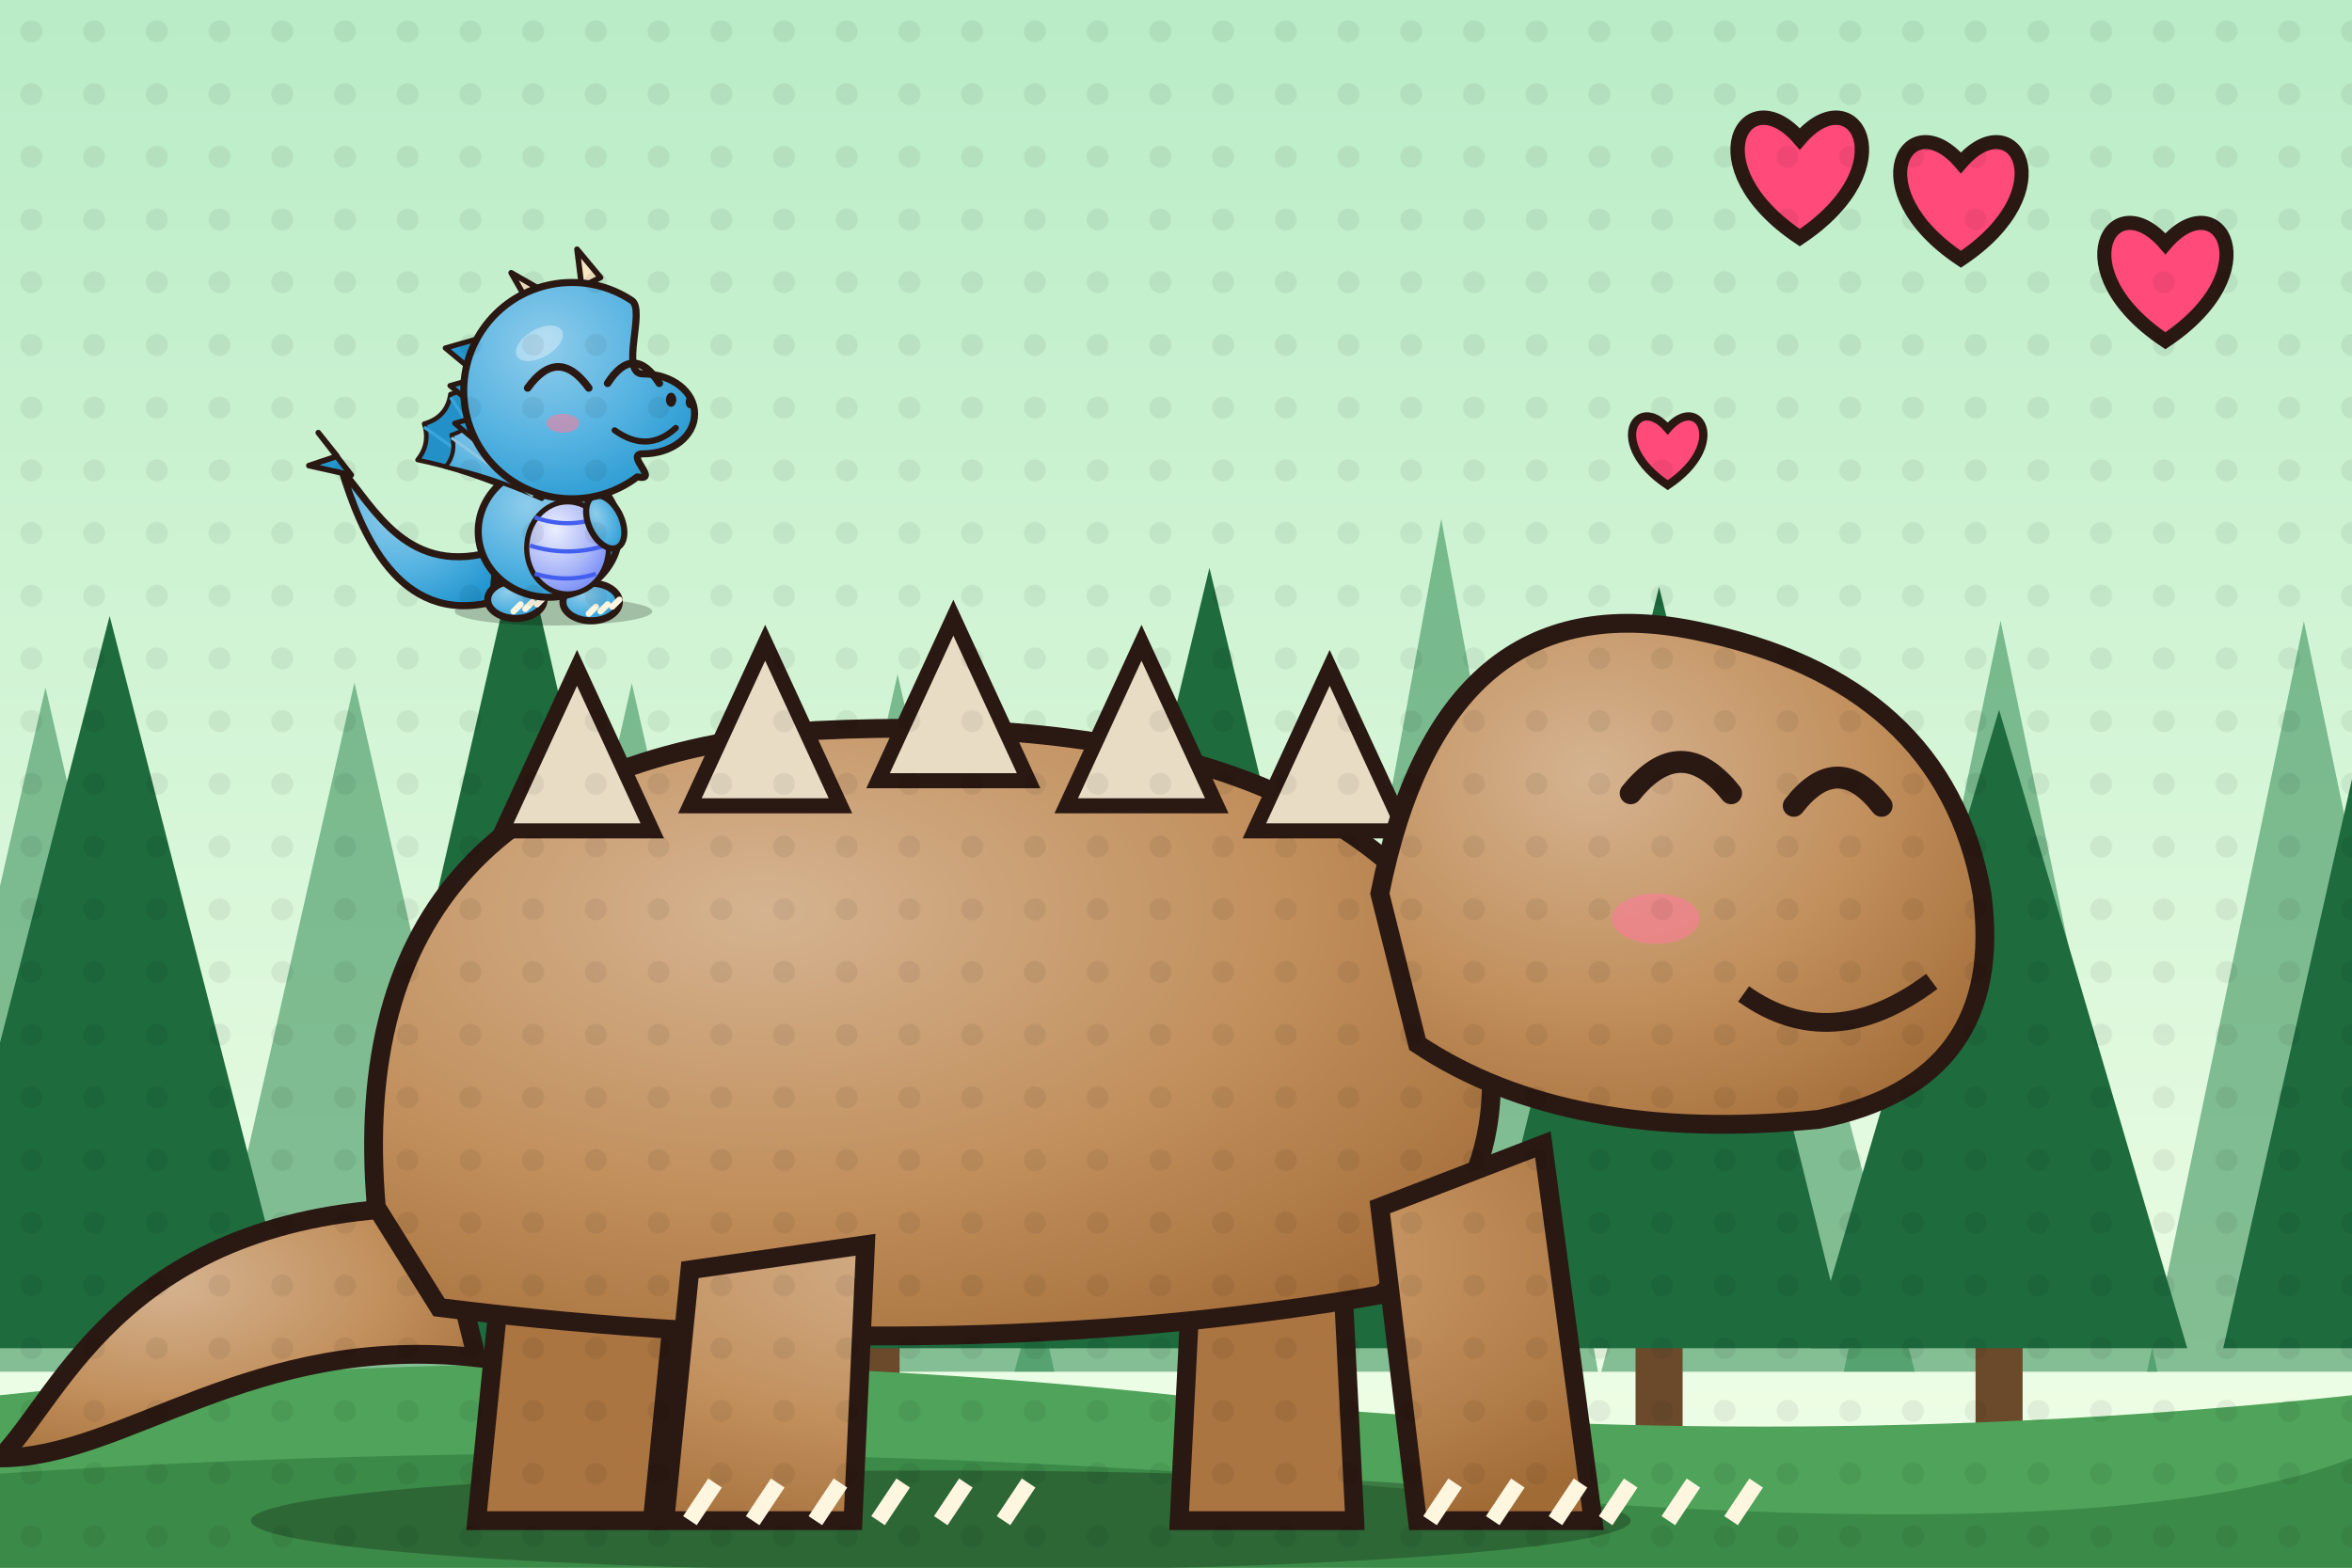
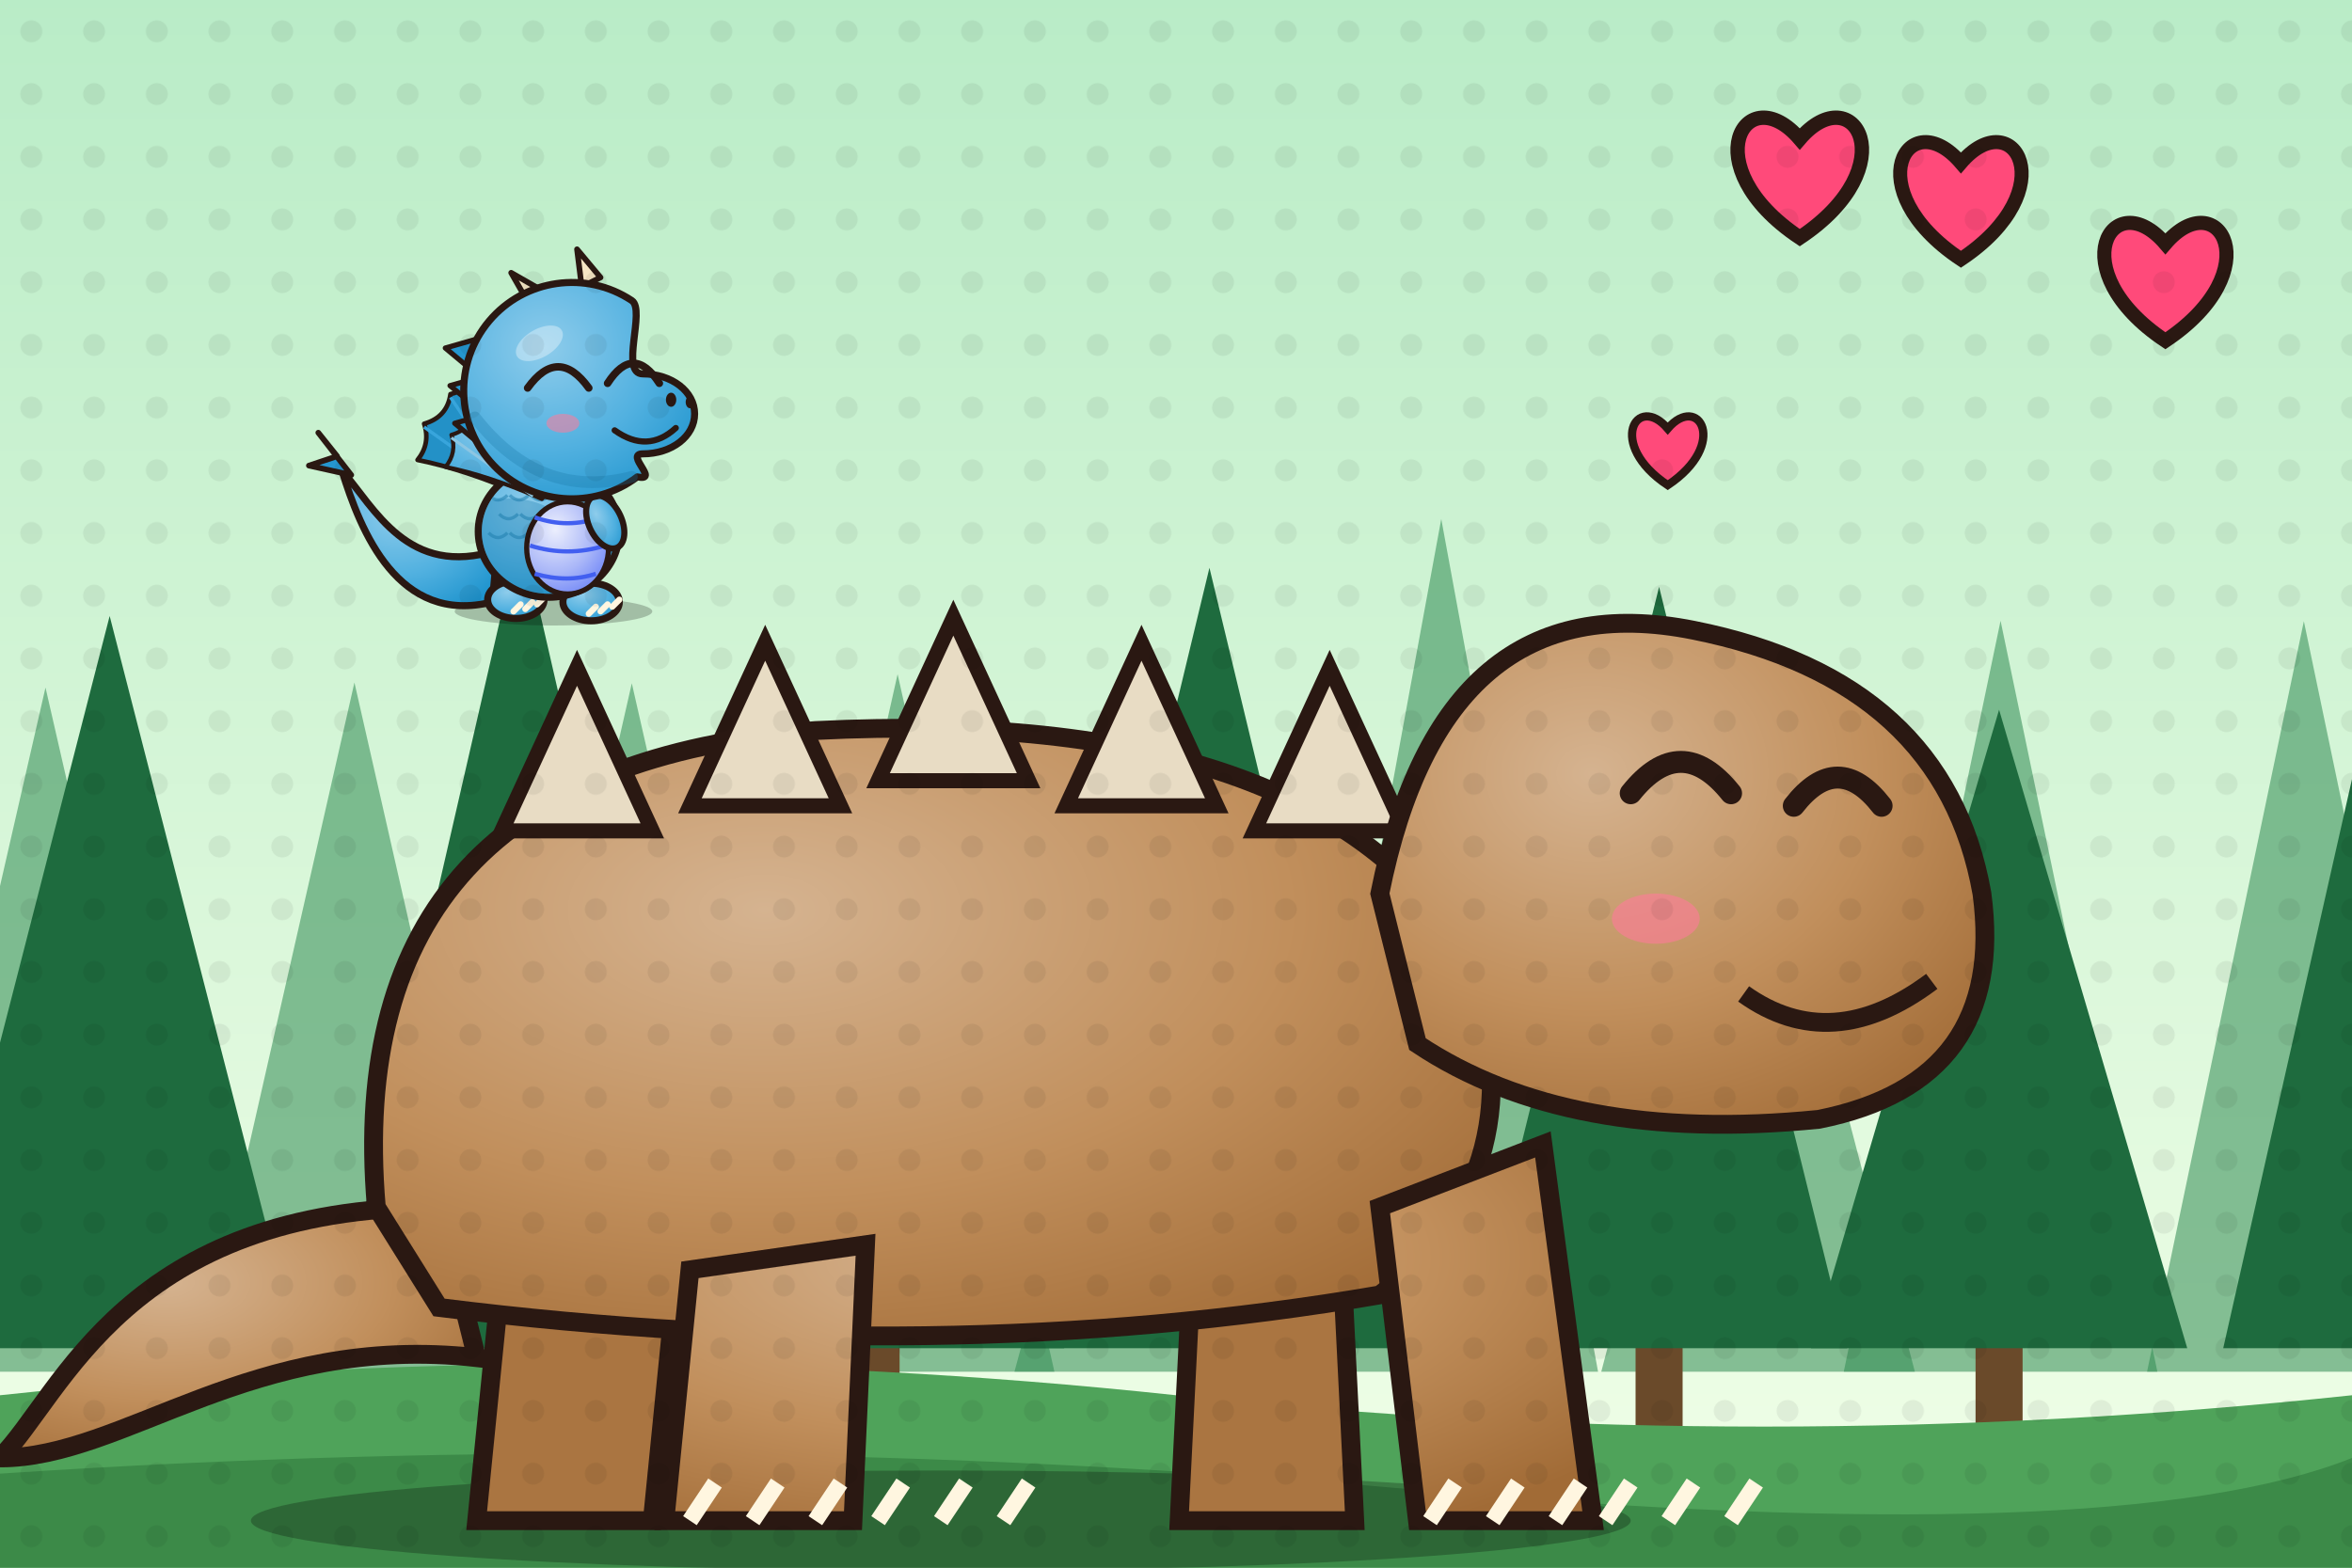
<svg xmlns="http://www.w3.org/2000/svg" viewBox="0 0 300 200" width="600" height="400">
  <defs>
-     <linearGradient id="lc5" x1="0" y1="0" x2="0" y2="1">
+     <linearGradient id="le6" x1="0" y1="0" x2="0" y2="1">
      <stop offset="0" stop-color="#b9ecc7" />
      <stop offset="1" stop-color="#f2ffe8" />
    </linearGradient>
-     <radialGradient id="vc6" cx=".35" cy=".3" r=".85">
+     <radialGradient id="ve7" cx=".35" cy=".3" r=".85">
      <stop offset="0" stop-color="hsl(30 45% 70%)" />
      <stop offset=".55" stop-color="hsl(30 45% 56%)" />
      <stop offset="1" stop-color="hsl(30 50% 42%)" />
    </radialGradient>
-     <radialGradient id="vc7" cx=".35" cy=".3" r=".85">
+     <radialGradient id="ve8" cx=".35" cy=".3" r=".85">
      <stop offset="0" stop-color="hsl(200 70% 74%)" />
      <stop offset=".55" stop-color="hsl(200 70% 60%)" />
      <stop offset="1" stop-color="hsl(200 75% 46%)" />
    </radialGradient>
-     <radialGradient id="vc8" cx=".35" cy=".3" r=".85">
+     <radialGradient id="ve9" cx=".35" cy=".3" r=".85">
      <stop offset="0" stop-color="hsl(230 85% 96%)" />
      <stop offset=".55" stop-color="hsl(230 85% 82%)" />
      <stop offset="1" stop-color="hsl(230 90% 68%)" />
    </radialGradient>
-     <radialGradient id="vc9" cx=".35" cy=".3" r=".85">
+     <clipPath id="cbea">
+       <ellipse cx="0" cy="-34" rx="28.5" ry="26.5" />
+     </clipPath>
+     <radialGradient id="veb" cx=".35" cy=".3" r=".85">
      <stop offset="0" stop-color="hsl(200 70% 74%)" />
      <stop offset=".55" stop-color="hsl(200 70% 60%)" />
      <stop offset="1" stop-color="hsl(200 75% 46%)" />
    </radialGradient>
-     <pattern id="pca" width="8" height="8" patternUnits="userSpaceOnUse">
+     <pattern id="pec" width="8" height="8" patternUnits="userSpaceOnUse">
      <circle cx="4" cy="4" r="1.4" fill="#000" />
    </pattern>
  </defs>
-   <rect width="300" height="200" fill="url(#lc5)" />
+   <rect width="300" height="200" fill="url(#le6)" />
  <path d="M5.803 87.716 L-14.197 175 L25.803 175 Z" fill="#2f8a52" opacity=".55" />
  <path d="M45.208 87.075 L25.208 175 L65.208 175 Z" fill="#2f8a52" opacity=".55" />
  <path d="M80.588 87.171 L60.588 175 L100.588 175 Z" fill="#2f8a52" opacity=".55" />
  <path d="M114.49 86.009 L94.49 175 L134.49 175 Z" fill="#2f8a52" opacity=".55" />
  <path d="M149.394 101.077 L129.394 175 L169.394 175 Z" fill="#2f8a52" opacity=".55" />
  <path d="M183.834 66.209 L163.834 175 L203.834 175 Z" fill="#2f8a52" opacity=".55" />
  <path d="M224.243 98.532 L204.243 175 L244.243 175 Z" fill="#2f8a52" opacity=".55" />
  <path d="M255.174 79.197 L235.174 175 L275.174 175 Z" fill="#2f8a52" opacity=".55" />
  <path d="M293.86 79.25 L273.86 175 L313.86 175 Z" fill="#2f8a52" opacity=".55" />
  <rect x="10.987" y="170" width="6" height="12" fill="#6a4a2a" />
  <path d="M13.987 78.586 L-10.013 172 L37.987 172 Z" fill="#1e6b3e" />
  <rect x="63.43" y="170" width="6" height="12" fill="#6a4a2a" />
  <path d="M66.43 67.531 L42.43 172 L90.43 172 Z" fill="#1e6b3e" />
  <rect x="108.744" y="170" width="6" height="12" fill="#6a4a2a" />
  <path d="M111.744 93.724 L87.744 172 L135.744 172 Z" fill="#1e6b3e" />
  <rect x="151.265" y="170" width="6" height="12" fill="#6a4a2a" />
  <path d="M154.265 72.436 L130.265 172 L178.265 172 Z" fill="#1e6b3e" />
  <rect x="208.619" y="170" width="6" height="12" fill="#6a4a2a" />
  <path d="M211.619 74.867 L187.619 172 L235.619 172 Z" fill="#1e6b3e" />
  <rect x="251.985" y="170" width="6" height="12" fill="#6a4a2a" />
  <path d="M254.985 90.544 L230.985 172 L278.985 172 Z" fill="#1e6b3e" />
  <rect x="304.574" y="170" width="6" height="12" fill="#6a4a2a" />
  <path d="M307.574 65.915 L283.574 172 L331.574 172 Z" fill="#1e6b3e" />
  <path d="M0 178 Q75 170 150 178 T300 178 V200 H0 Z" fill="#4fa35a" />
  <path d="M0 188 Q90 182 180 190 T300 186 V200 H0 Z" fill="#3c8a48" />
  <g transform="translate(120 194) scale(0.8 0.8)">
    <ellipse cx="0" cy="0" rx="110" ry="8" fill="#000" opacity=".25" />
-     <path d="M-80 -50 C-130 -50 -140 -20 -150 -10 C-130 -10 -110 -30 -74 -26Z" fill="url(#vc6)" stroke="#2a1812" stroke-width="3" />
+     <path d="M-80 -50 C-130 -50 -140 -20 -150 -10 C-130 -10 -110 -30 -74 -26Z" fill="url(#ve7)" stroke="#2a1812" stroke-width="3" />
    <path d="M-70 -40 L-74 0 L-46 0 L-42 -40Z M40 -40 L38 0 L66 0 L64 -40Z" fill="hsl(30 45% 46%)" stroke="#2a1812" stroke-width="3" />
-     <path d="M-90 -50 Q-96 -120 -20 -126 Q60 -130 84 -90 Q96 -56 70 -36 Q0 -24 -80 -34Z" fill="url(#vc6)" stroke="#2a1812" stroke-width="3" />
+     <path d="M-90 -50 Q-96 -120 -20 -126 Q60 -130 84 -90 Q96 -56 70 -36 Q0 -24 -80 -34Z" fill="url(#ve7)" stroke="#2a1812" stroke-width="3" />
    <path d="M-70 -110 l12 -26 l12 26z" fill="#e8dcc4" stroke="#2a1812" stroke-width="2.4" />
    <path d="M-40 -114 l12 -26 l12 26z" fill="#e8dcc4" stroke="#2a1812" stroke-width="2.4" />
    <path d="M-10 -118 l12 -26 l12 26z" fill="#e8dcc4" stroke="#2a1812" stroke-width="2.4" />
    <path d="M20 -114 l12 -26 l12 26z" fill="#e8dcc4" stroke="#2a1812" stroke-width="2.4" />
    <path d="M50 -110 l12 -26 l12 26z" fill="#e8dcc4" stroke="#2a1812" stroke-width="2.4" />
-     <path d="M-40 -40 L-44 0 L-14 0 L-12 -44Z M70 -50 L76 0 L104 0 L96 -60Z" fill="url(#vc6)" stroke="#2a1812" stroke-width="3" />
+     <path d="M-40 -40 L-44 0 L-14 0 L-12 -44Z M70 -50 L76 0 L104 0 L96 -60Z" fill="url(#ve7)" stroke="#2a1812" stroke-width="3" />
    <path d="M-40 0 l4 -6 m6 6 l4 -6 m6 6 l4 -6" stroke="#fff6e0" stroke-width="2.6" />
    <path d="M-10 0 l4 -6 m6 6 l4 -6 m6 6 l4 -6" stroke="#fff6e0" stroke-width="2.6" />
    <path d="M78 0 l4 -6 m6 6 l4 -6 m6 6 l4 -6" stroke="#fff6e0" stroke-width="2.6" />
    <path d="M106 0 l4 -6 m6 6 l4 -6 m6 6 l4 -6" stroke="#fff6e0" stroke-width="2.6" />
-     <path d="M70 -100 Q80 -150 120 -142 Q160 -134 166 -100 Q170 -70 140 -64 Q100 -60 76 -76Z" fill="url(#vc6)" stroke="#2a1812" stroke-width="3" />
+     <path d="M70 -100 Q80 -150 120 -142 Q160 -134 166 -100 Q170 -70 140 -64 Q100 -60 76 -76Z" fill="url(#ve7)" stroke="#2a1812" stroke-width="3" />
    <path d="M110 -116 q8 -10 16 0 M136 -114 q7 -9 14 0" stroke="#2a1812" stroke-width="3.5" fill="none" stroke-linecap="round" />
    <path d="M128 -84 Q142 -74 158 -86" stroke="#2a1812" stroke-width="3" fill="none" />
    <ellipse cx="114" cy="-96" rx="7" ry="4" fill="#ff7a9a" opacity=".6" />
  </g>
  <path transform="translate(250.1158 26.36715) scale(1.118455)" d="M0 6 C-12 -2 -6 -12 0 -5 C6 -12 12 -2 0 6Z" fill="#ff4a7a" stroke="#2a1812" stroke-width="1.6" />
  <path transform="translate(229.562 23.44954) scale(1.144981)" d="M0 6 C-12 -2 -6 -12 0 -5 C6 -12 12 -2 0 6Z" fill="#ff4a7a" stroke="#2a1812" stroke-width="1.6" />
  <path transform="translate(212.72 57.95703) scale(0.6564703)" d="M0 6 C-12 -2 -6 -12 0 -5 C6 -12 12 -2 0 6Z" fill="#ff4a7a" stroke="#2a1812" stroke-width="1.6" />
  <path transform="translate(276.1991 36.72237) scale(1.125164)" d="M0 6 C-12 -2 -6 -12 0 -5 C6 -12 12 -2 0 6Z" fill="#ff4a7a" stroke="#2a1812" stroke-width="1.6" />
  <g transform="translate(70 78) scale(0.3 0.3)">
    <ellipse cx="2" cy="0" rx="42" ry="6" fill="#000" opacity=".22" />
    <g transform="translate(-4 -56) scale(0.7)">
      <path d="M0 0 L-38 -66 Q-44 -54 -54 -52 Q-56 -38 -70 -34 Q-66 -22 -74 -12 Q-44 -6 -8 10Z" fill="hsl(200 70% 46%)" stroke="#2a1812" stroke-width="2.8" stroke-linejoin="round" />
      <path d="M-36 -62 L-14 4 M-54 -50 L-16 6 M-70 -32 L-14 8" stroke="hsl(200 70% 54%)" stroke-width="2" fill="none" />
    </g>
-     <path d="M-22 -26 C-60 -14 -74 -44 -88 -60 C-80 -34 -64 6 -24 -4Z" fill="url(#vc7)" stroke="#2a1812" stroke-width="3" stroke-linejoin="round" />
+     <path d="M-22 -26 C-60 -14 -74 -44 -88 -60 C-80 -34 -64 6 -24 -4Z" fill="url(#ve8)" stroke="#2a1812" stroke-width="3" stroke-linejoin="round" />
    <path d="M-84 -58 L-98 -76 L-90 -66 L-102 -62 Z" fill="hsl(200 70% 48%)" stroke="#2a1812" stroke-width="2.4" stroke-linejoin="round" />
-     <ellipse cx="-14" cy="-5" rx="12" ry="8" fill="url(#vc7)" stroke="#2a1812" stroke-width="3" />
+     <ellipse cx="-14" cy="-5" rx="12" ry="8" fill="url(#ve8)" stroke="#2a1812" stroke-width="3" />
    <path d="M-10 -1 l3 -3 M-5 -3 l3 -3 M-15 0 l3 -3" stroke="#fff6e0" stroke-width="2.6" stroke-linecap="round" />
-     <ellipse cx="18" cy="-4" rx="12" ry="8" fill="url(#vc7)" stroke="#2a1812" stroke-width="3" />
+     <ellipse cx="18" cy="-4" rx="12" ry="8" fill="url(#ve8)" stroke="#2a1812" stroke-width="3" />
    <path d="M22 0 l3 -3 M27 -2 l3 -3 M17 1 l3 -3" stroke="#fff6e0" stroke-width="2.6" stroke-linecap="round" />
-     <ellipse cx="0" cy="-34" rx="30" ry="28" fill="url(#vc7)" stroke="#2a1812" stroke-width="3" />
-     <ellipse cx="8" cy="-27" rx="17.4" ry="19.6" fill="url(#vc8)" stroke="#2a1812" stroke-width="2.2" />
+     <ellipse cx="0" cy="-34" rx="30" ry="28" fill="url(#ve8)" stroke="#2a1812" stroke-width="3" />
+     <g clip-path="url(#cbea)">
+       <ellipse cx="-16.5" cy="-21.4" rx="31.5" ry="26.6" fill="hsl(200 76% 38%)" opacity=".32" />
+       <path d="M-25.6 -49.4 q4 4 8 0" stroke="hsl(200 70% 40%)" stroke-width="1.4" fill="none" opacity=".55" />
+       <path d="M-16.6 -49.4 q4 4 8 0" stroke="hsl(200 70% 40%)" stroke-width="1.4" fill="none" opacity=".55" />
+       <path d="M-7.6 -49.4 q4 4 8 0" stroke="hsl(200 70% 40%)" stroke-width="1.4" fill="none" opacity=".55" />
+       <path d="M-21.1 -41.4 q4 4 8 0" stroke="hsl(200 70% 40%)" stroke-width="1.4" fill="none" opacity=".55" />
+       <path d="M-12.1 -41.4 q4 4 8 0" stroke="hsl(200 70% 40%)" stroke-width="1.4" fill="none" opacity=".55" />
+       <path d="M-3.1 -41.4 q4 4 8 0" stroke="hsl(200 70% 40%)" stroke-width="1.4" fill="none" opacity=".55" />
+       <path d="M-25.6 -33.4 q4 4 8 0" stroke="hsl(200 70% 40%)" stroke-width="1.4" fill="none" opacity=".55" />
+       <path d="M-16.6 -33.4 q4 4 8 0" stroke="hsl(200 70% 40%)" stroke-width="1.4" fill="none" opacity=".55" />
+       <path d="M-7.6 -33.4 q4 4 8 0" stroke="hsl(200 70% 40%)" stroke-width="1.4" fill="none" opacity=".55" />
+       <path d="M7.5 -59.76 Q25.5 -53.6 28.5 -36.8" stroke="#fff" stroke-width="2.4" fill="none" opacity=".45" stroke-linecap="round" />
+     </g>
+     <ellipse cx="8" cy="-27" rx="17.4" ry="19.6" fill="url(#ve9)" stroke="#2a1812" stroke-width="2.2" />
    <path d="M-6 -40 Q8 -35 22 -40 M-8 -28 Q8 -23 24 -28 M-6 -16 Q8 -12 20 -16" stroke="hsl(230 85% 60%)" stroke-width="1.8" fill="none" />
    <g transform="translate(2 -54) scale(0.62)">
-       <path d="M0 0 L-38 -66 Q-44 -54 -54 -52 Q-56 -38 -70 -34 Q-66 -22 -74 -12 Q-44 -6 -8 10Z" fill="url(#vc9)" stroke="#2a1812" stroke-width="2.8" stroke-linejoin="round" />
+       <path d="M0 0 L-38 -66 Q-44 -54 -54 -52 Q-56 -38 -70 -34 Q-66 -22 -74 -12 Q-44 -6 -8 10Z" fill="url(#veb)" stroke="#2a1812" stroke-width="2.8" stroke-linejoin="round" />
      <path d="M-36 -62 L-14 4 M-54 -50 L-16 6 M-70 -32 L-14 8" stroke="hsl(200 60% 72%)" stroke-width="2" fill="none" />
    </g>
-     <ellipse cx="24" cy="-38" rx="7" ry="12" transform="rotate(-25 24 -38)" fill="url(#vc7)" stroke="#2a1812" stroke-width="2.6" />
+     <ellipse cx="24" cy="-38" rx="7" ry="12" transform="rotate(-25 24 -38)" fill="url(#ve8)" stroke="#2a1812" stroke-width="2.6" />
    <path d="M-8 -130 l-8 -14 l14 8z M14 -138 l-2 -16 l10 12z" fill="#f6e6c4" stroke="#2a1812" stroke-width="2.4" stroke-linejoin="round" />
    <path d="M-30 -116 l-14 4 l12 10z" fill="hsl(200 70% 48%)" stroke="#2a1812" stroke-width="2.2" stroke-linejoin="round" />
    <path d="M-28 -100 l-14 4 l12 10z" fill="hsl(200 70% 48%)" stroke="#2a1812" stroke-width="2.2" stroke-linejoin="round" />
    <path d="M-26 -84 l-14 4 l12 10z" fill="hsl(200 70% 48%)" stroke="#2a1812" stroke-width="2.2" stroke-linejoin="round" />
-     <path d="M35.3,-132.18 A46 46 0 1 0 37.6,-57.2 C47.6 -55.2 32 -67 40 -67 C52.32 -67 62 -74.48 62 -84 C62 -93.52 52.32 -101 40 -101 C30 -101 41.3 -128.18 35.3,-132.18Z" fill="url(#vc7)" stroke="#2a1812" stroke-width="3" stroke-linejoin="round" />
+     <path d="M35.3,-132.18 A46 46 0 1 0 37.6,-57.2 C47.6 -55.2 32 -67 40 -67 C52.32 -67 62 -74.48 62 -84 C62 -93.52 52.32 -101 40 -101 C30 -101 41.3 -128.18 35.3,-132.18Z" fill="url(#ve8)" stroke="#2a1812" stroke-width="3" stroke-linejoin="round" />
    <ellipse cx="-4" cy="-114" rx="11" ry="6" fill="#fff" opacity=".35" transform="rotate(-30 -4 -114)" />
+     <path d="M-31.4 -82.5 Q-3.8 -47.08 35.3 -57.2" stroke="hsl(200 76% 36%)" stroke-width="5" fill="none" opacity=".28" stroke-linecap="round" />
    <ellipse cx="52" cy="-90" rx="2.2" ry="3" fill="#2a1812" />
    <ellipse cx="60" cy="-89" rx="1.8" ry="2.6" fill="#2a1812" />
    <ellipse cx="6" cy="-80" rx="7" ry="4" fill="#ff7a9a" opacity=".55" />
    <path d="M-9 -95 Q4 -113 17 -95" stroke="#2a1812" stroke-width="3.2" fill="none" stroke-linecap="round" />
    <path d="M25 -97 Q36 -114 47 -97" stroke="#2a1812" stroke-width="3.2" fill="none" stroke-linecap="round" />
    <path d="M28 -77 Q42 -67 54 -78" stroke="#2a1812" stroke-width="2.6" fill="none" stroke-linecap="round" />
  </g>
-   <rect width="300" height="200" fill="url(#pca)" opacity="0.06" />
+   <rect width="300" height="200" fill="url(#pec)" opacity="0.06" />
</svg>
